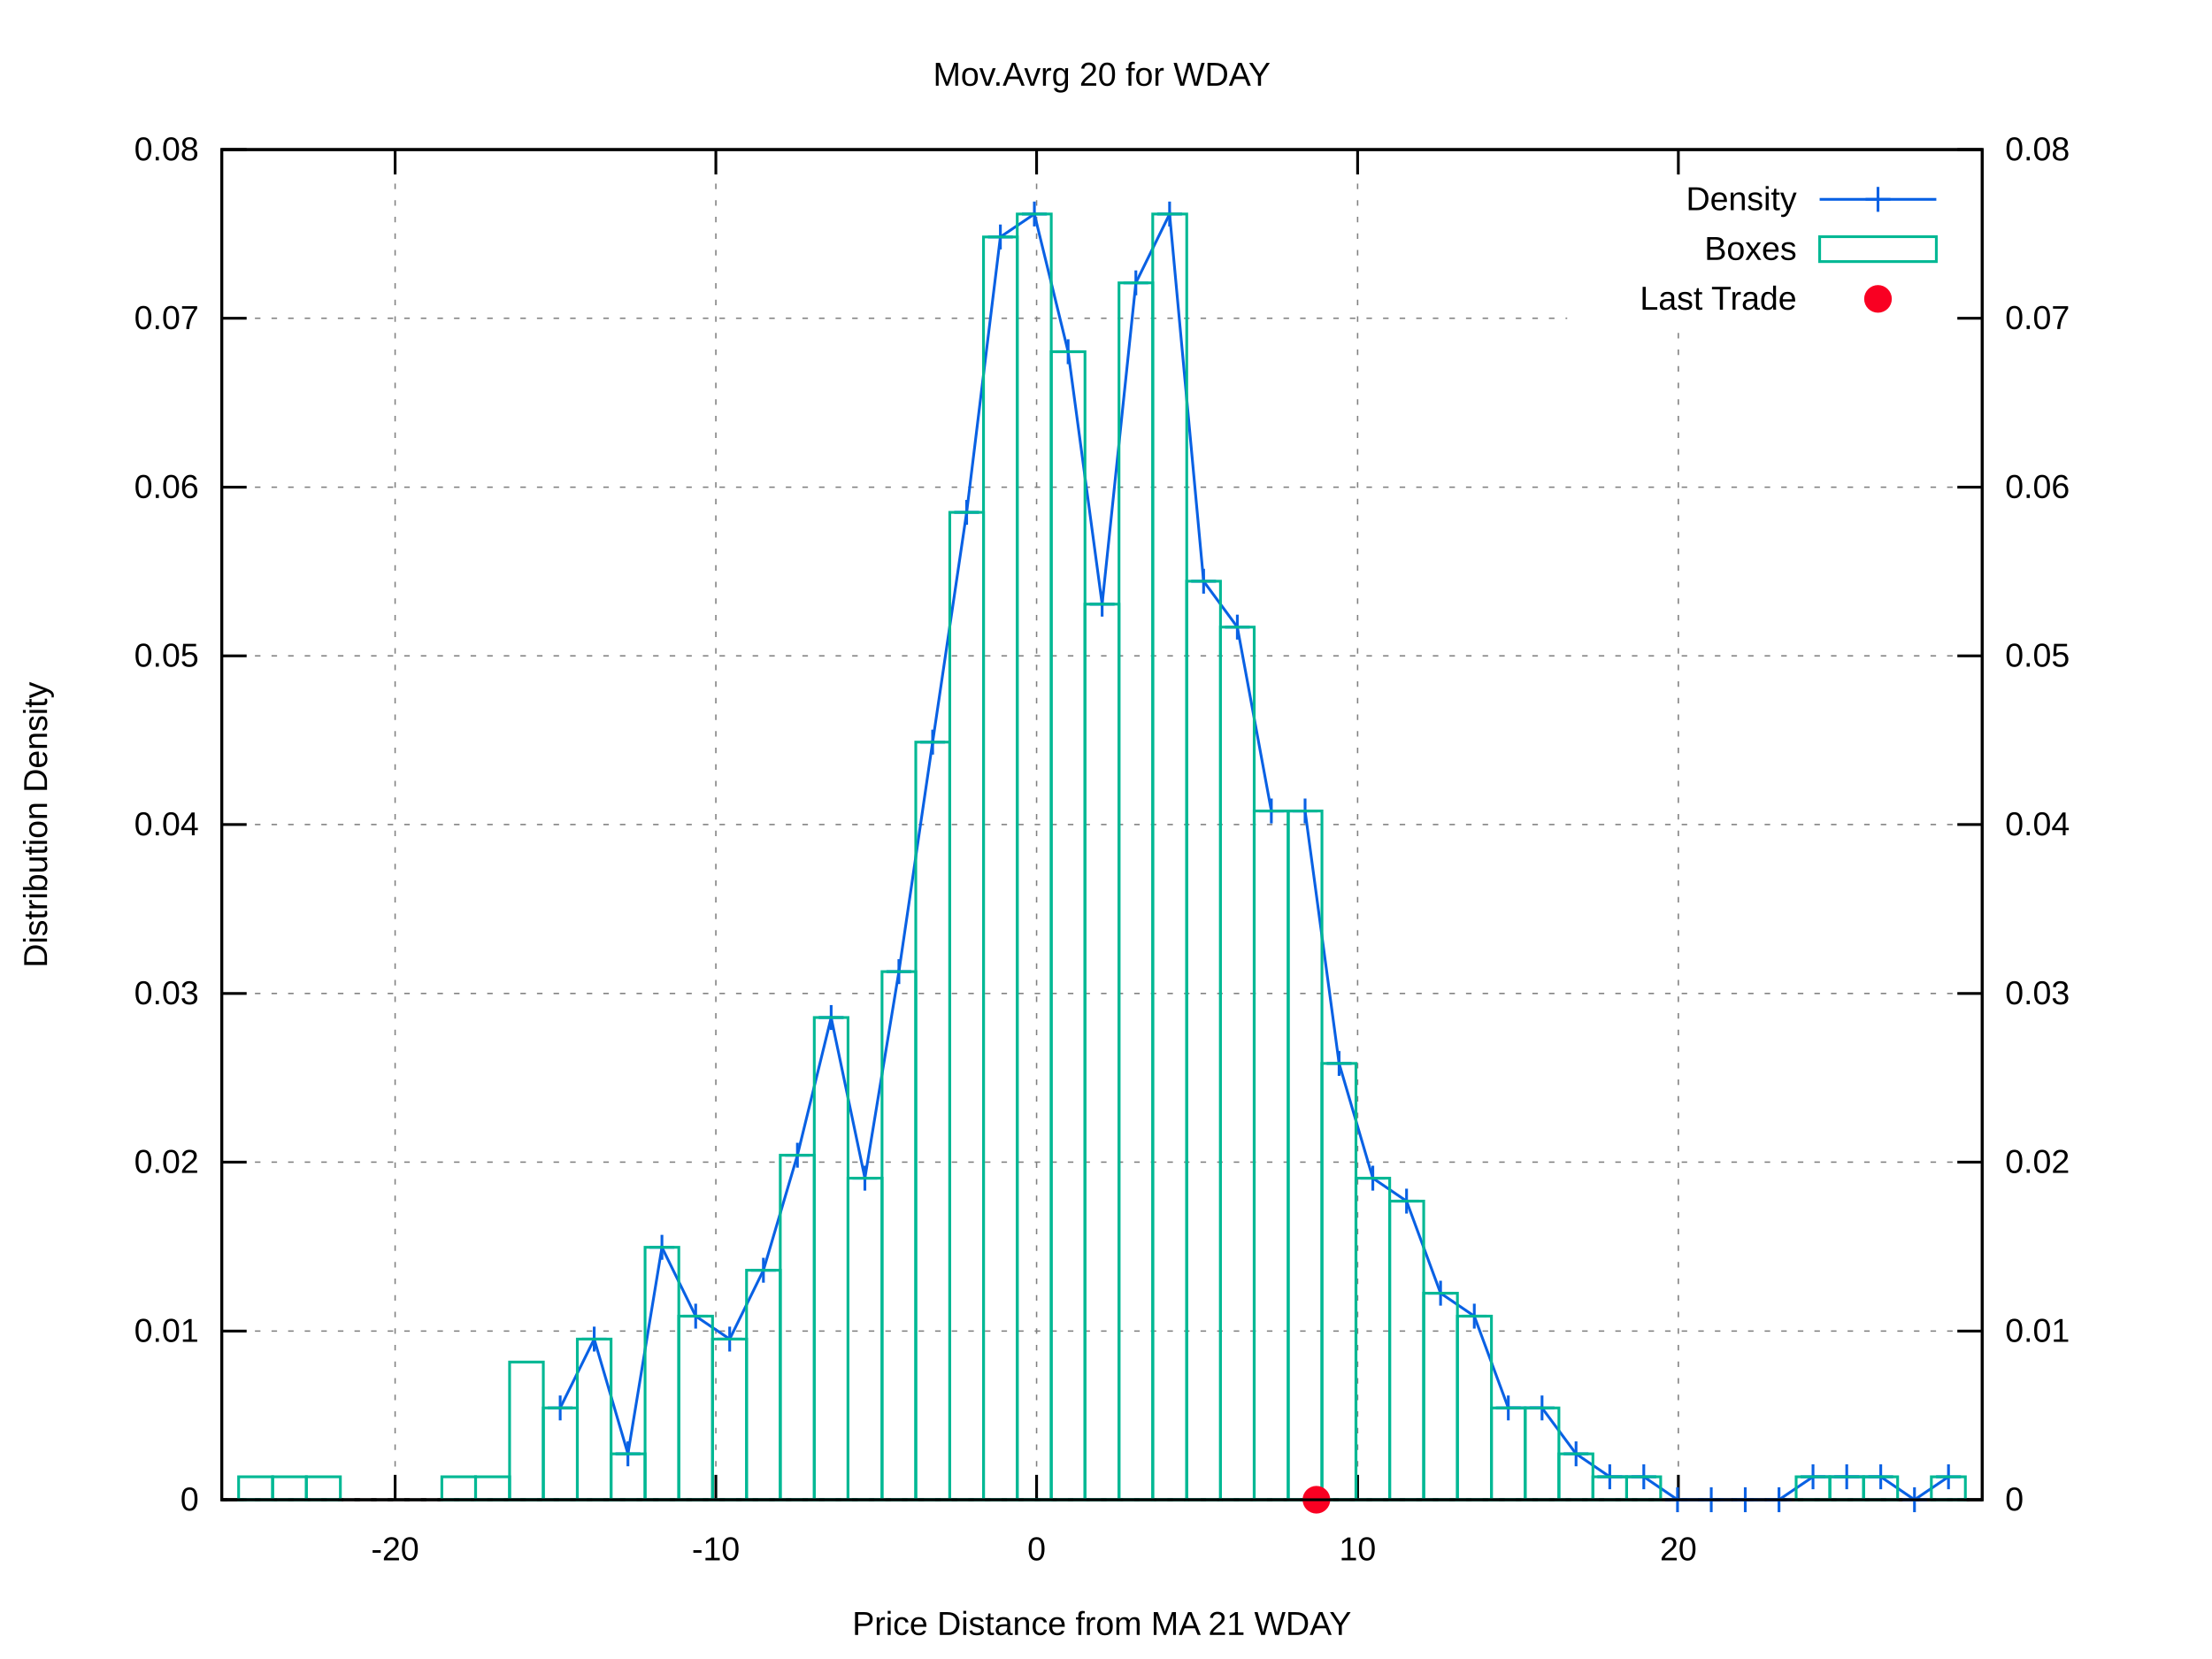
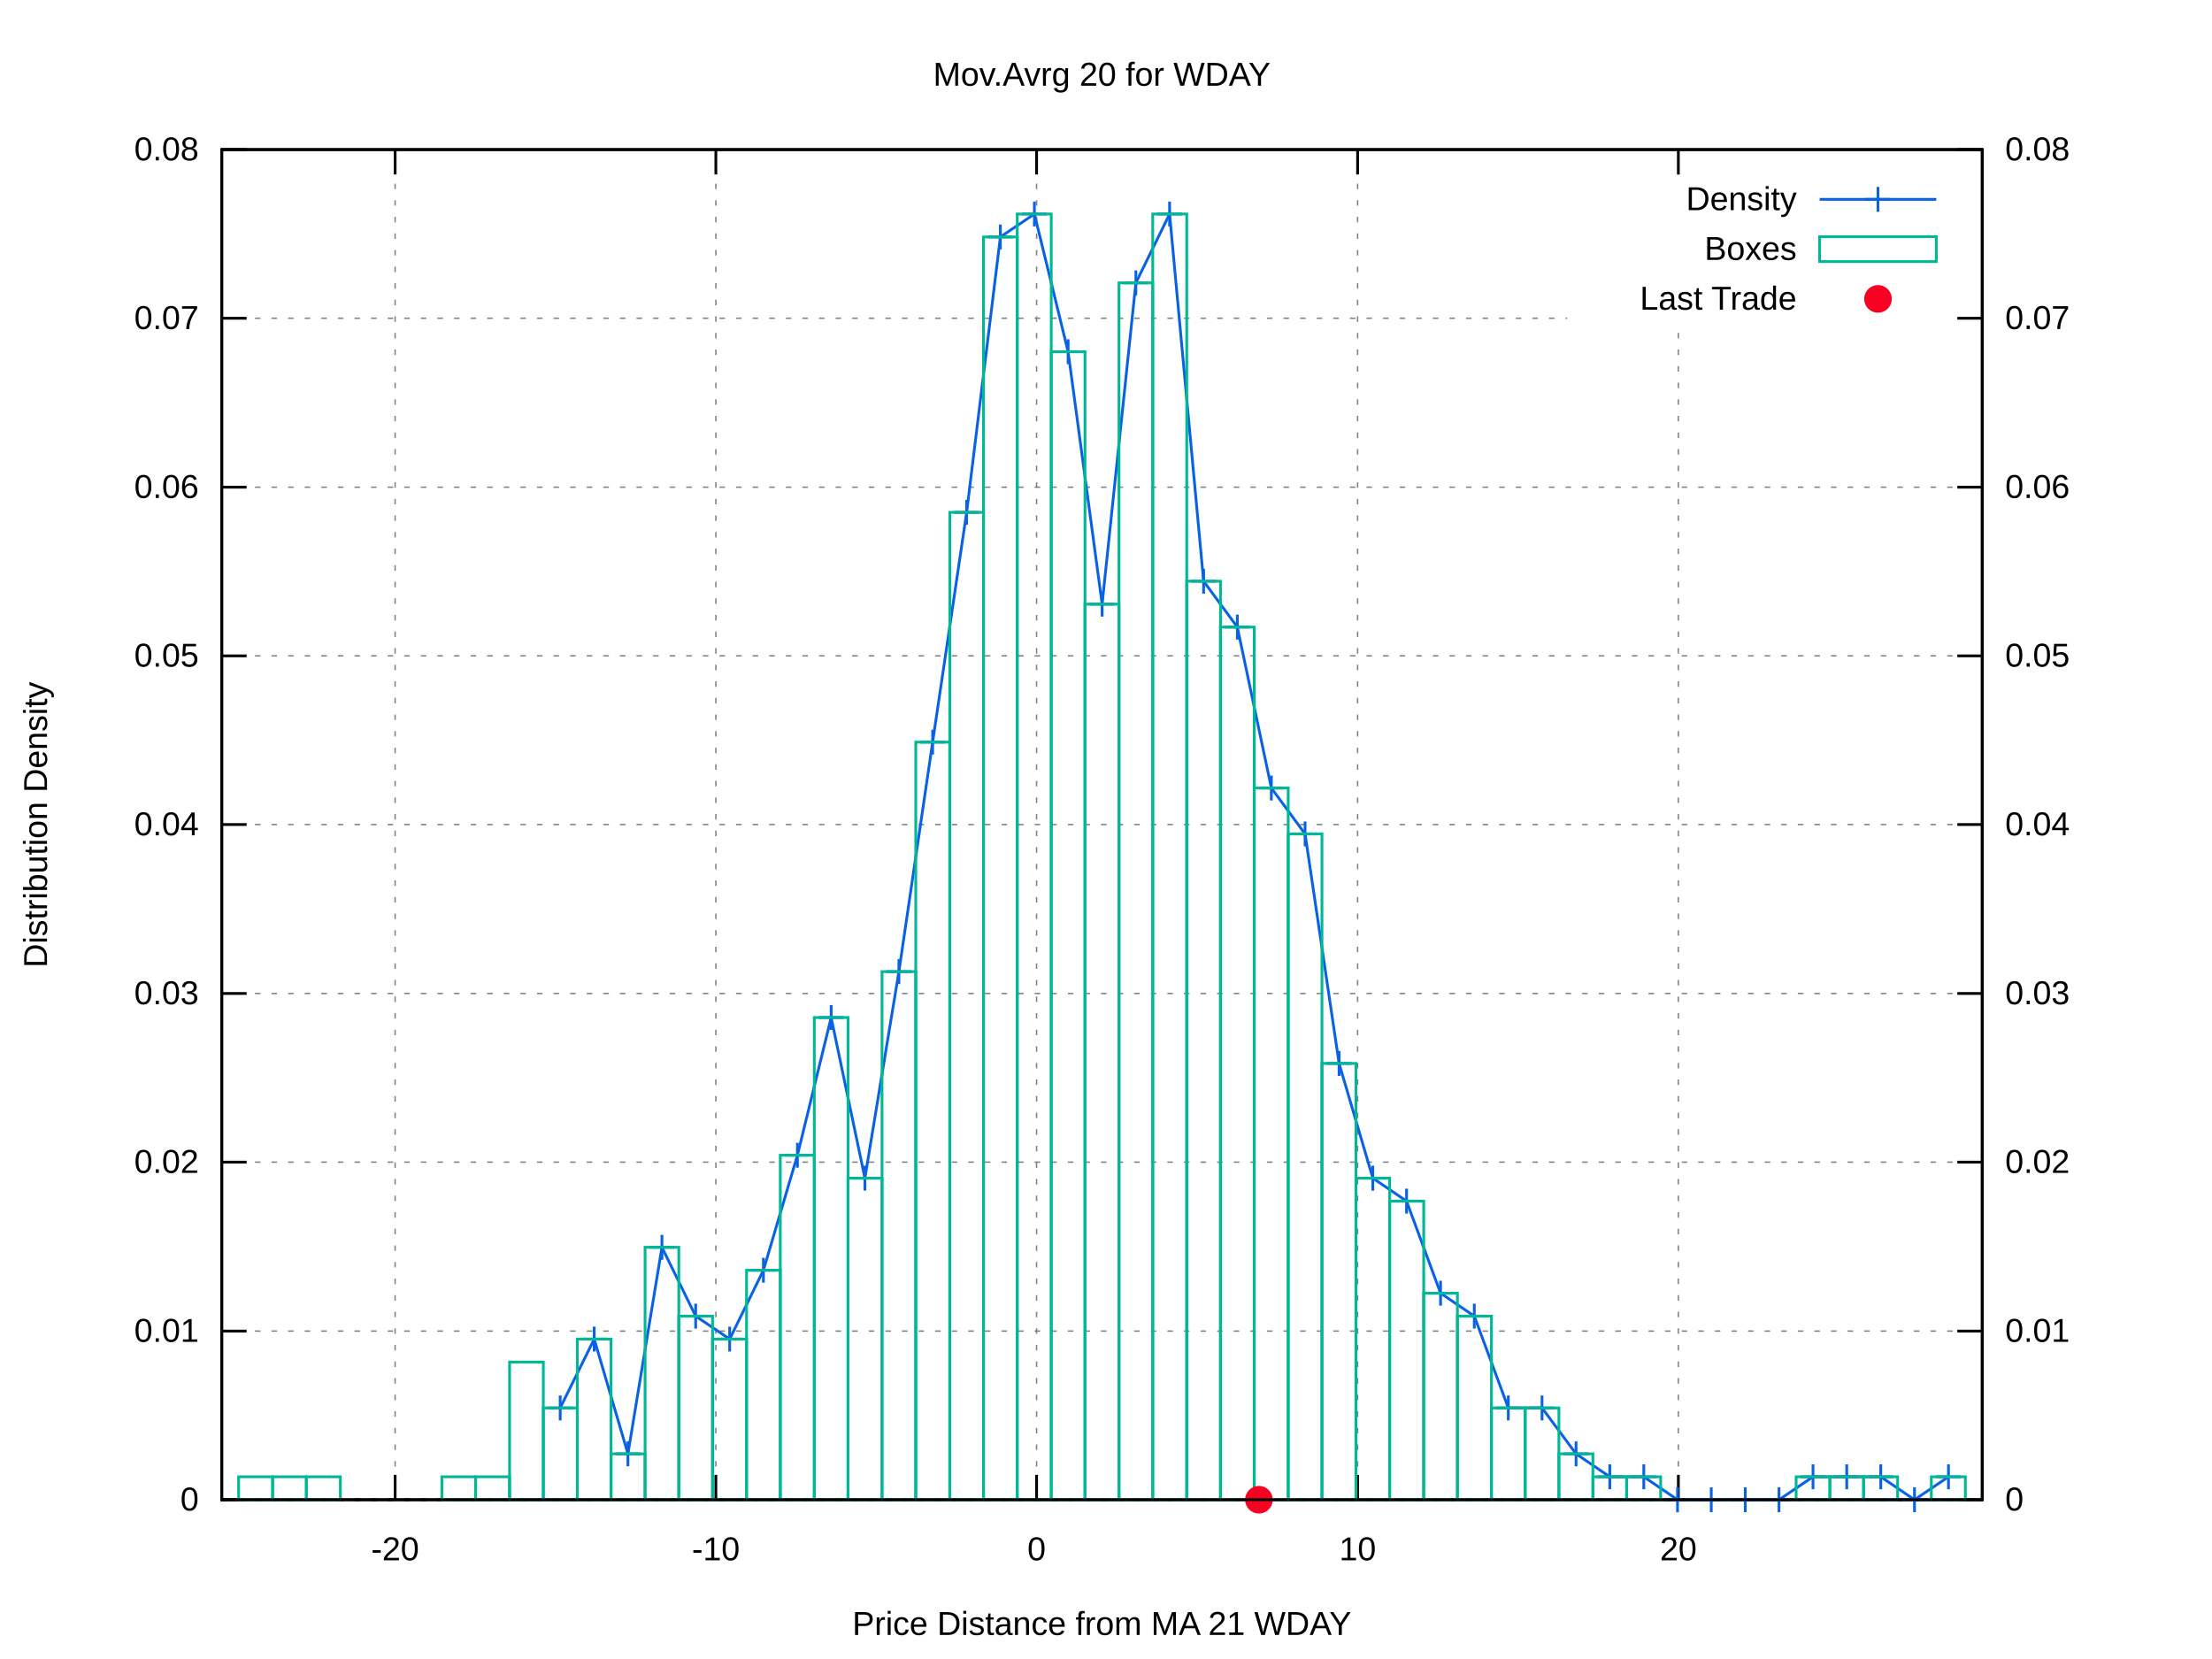
<svg xmlns="http://www.w3.org/2000/svg" xmlns:xlink="http://www.w3.org/1999/xlink" viewBox="0 0 800 600">
  <g id="gnuplot_canvas">
    <rect x="0" y="0" width="800" height="600" fill="#ffffff" />
    <defs>
      <circle id="gpDot" r="0.5" stroke-width="0.5" />
      <path id="gpPt0" stroke-width="0.222" stroke="currentColor" d="M-1,0 h2 M0,-1 v2" />
      <path id="gpPt1" stroke-width="0.222" stroke="currentColor" d="M-1,-1 L1,1 M1,-1 L-1,1" />
      <path id="gpPt2" stroke-width="0.222" stroke="currentColor" d="M-1,0 L1,0 M0,-1 L0,1 M-1,-1 L1,1 M-1,1 L1,-1" />
      <rect id="gpPt3" stroke-width="0.222" stroke="currentColor" x="-1" y="-1" width="2" height="2" />
      <rect id="gpPt4" stroke-width="0.222" stroke="currentColor" fill="currentColor" x="-1" y="-1" width="2" height="2" />
      <circle id="gpPt5" stroke-width="0.222" stroke="currentColor" cx="0" cy="0" r="1" />
      <use xlink:href="#gpPt5" id="gpPt6" fill="currentColor" stroke="none" />
      <path id="gpPt7" stroke-width="0.222" stroke="currentColor" d="M0,-1.33 L-1.33,0.67 L1.33,0.67 z" />
      <use xlink:href="#gpPt7" id="gpPt8" fill="currentColor" stroke="none" />
      <use xlink:href="#gpPt7" id="gpPt9" stroke="currentColor" transform="rotate(180)" />
      <use xlink:href="#gpPt9" id="gpPt10" fill="currentColor" stroke="none" />
      <use xlink:href="#gpPt3" id="gpPt11" stroke="currentColor" transform="rotate(45)" />
      <use xlink:href="#gpPt11" id="gpPt12" fill="currentColor" stroke="none" />
      <path id="gpPt13" stroke-width="0.222" stroke="currentColor" d="M0,1.330 L1.265,0.411 L0.782,-1.067 L-0.782,-1.076 L-1.265,0.411 z" />
      <use xlink:href="#gpPt13" id="gpPt14" fill="currentColor" stroke="none" />
      <filter id="textbox" filterUnits="objectBoundingBox" x="0" y="0" height="1" width="1">
        <feFlood flood-color="#FFFFFF" flood-opacity="1" result="bgnd" />
        <feComposite in="SourceGraphic" in2="bgnd" operator="atop" />
      </filter>
      <filter id="greybox" filterUnits="objectBoundingBox" x="0" y="0" height="1" width="1">
        <feFlood flood-color="lightgrey" flood-opacity="1" result="grey" />
        <feComposite in="SourceGraphic" in2="grey" operator="atop" />
      </filter>
    </defs>
    <g fill="none" color="#FFFFFF" stroke="black" stroke-width="1.00" stroke-linecap="butt" stroke-linejoin="miter">
</g>
    <g fill="none" color="black" stroke="currentColor" stroke-width="1.00" stroke-linecap="butt" stroke-linejoin="miter">
</g>
    <g fill="none" color="black" stroke="black" stroke-width="0.50" stroke-linecap="butt" stroke-linejoin="miter">
</g>
    <g fill="none" color="gray" stroke="currentColor" stroke-width="0.50" stroke-linecap="butt" stroke-linejoin="miter">
      <path stroke="gray" stroke-dasharray="2,4" class="gridline" d="M80.2,542.4 L716.9,542.4  " />
    </g>
    <g fill="none" color="gray" stroke="gray" stroke-width="1.00" stroke-linecap="butt" stroke-linejoin="miter">
</g>
    <g fill="none" color="black" stroke="currentColor" stroke-width="1.00" stroke-linecap="butt" stroke-linejoin="miter">
      <path stroke="black" d="M80.2,542.4 L89.2,542.4  " />
      <g transform="translate(71.9,546.3)" stroke="none" fill="black" font-family="arial" font-size="12.00" text-anchor="end">
        <text>
          <tspan font-family="arial"> 0</tspan>
        </text>
      </g>
    </g>
    <g fill="none" color="black" stroke="currentColor" stroke-width="1.00" stroke-linecap="butt" stroke-linejoin="miter">
</g>
    <g fill="none" color="black" stroke="black" stroke-width="0.50" stroke-linecap="butt" stroke-linejoin="miter">
</g>
    <g fill="none" color="gray" stroke="currentColor" stroke-width="0.50" stroke-linecap="butt" stroke-linejoin="miter">
      <path stroke="gray" stroke-dasharray="2,4" class="gridline" d="M80.2,481.4 L716.9,481.4  " />
    </g>
    <g fill="none" color="gray" stroke="gray" stroke-width="1.00" stroke-linecap="butt" stroke-linejoin="miter">
</g>
    <g fill="none" color="black" stroke="currentColor" stroke-width="1.00" stroke-linecap="butt" stroke-linejoin="miter">
      <path stroke="black" d="M80.2,481.4 L89.2,481.4  " />
      <g transform="translate(71.9,485.3)" stroke="none" fill="black" font-family="arial" font-size="12.00" text-anchor="end">
        <text>
          <tspan font-family="arial"> 0.01</tspan>
        </text>
      </g>
    </g>
    <g fill="none" color="black" stroke="currentColor" stroke-width="1.00" stroke-linecap="butt" stroke-linejoin="miter">
</g>
    <g fill="none" color="black" stroke="black" stroke-width="0.50" stroke-linecap="butt" stroke-linejoin="miter">
</g>
    <g fill="none" color="gray" stroke="currentColor" stroke-width="0.50" stroke-linecap="butt" stroke-linejoin="miter">
      <path stroke="gray" stroke-dasharray="2,4" class="gridline" d="M80.2,420.3 L716.9,420.3  " />
    </g>
    <g fill="none" color="gray" stroke="gray" stroke-width="1.00" stroke-linecap="butt" stroke-linejoin="miter">
</g>
    <g fill="none" color="black" stroke="currentColor" stroke-width="1.00" stroke-linecap="butt" stroke-linejoin="miter">
      <path stroke="black" d="M80.2,420.3 L89.2,420.3  " />
      <g transform="translate(71.9,424.2)" stroke="none" fill="black" font-family="arial" font-size="12.00" text-anchor="end">
        <text>
          <tspan font-family="arial"> 0.02</tspan>
        </text>
      </g>
    </g>
    <g fill="none" color="black" stroke="currentColor" stroke-width="1.00" stroke-linecap="butt" stroke-linejoin="miter">
</g>
    <g fill="none" color="black" stroke="black" stroke-width="0.50" stroke-linecap="butt" stroke-linejoin="miter">
</g>
    <g fill="none" color="gray" stroke="currentColor" stroke-width="0.50" stroke-linecap="butt" stroke-linejoin="miter">
      <path stroke="gray" stroke-dasharray="2,4" class="gridline" d="M80.2,359.3 L716.9,359.3  " />
    </g>
    <g fill="none" color="gray" stroke="gray" stroke-width="1.00" stroke-linecap="butt" stroke-linejoin="miter">
</g>
    <g fill="none" color="black" stroke="currentColor" stroke-width="1.00" stroke-linecap="butt" stroke-linejoin="miter">
      <path stroke="black" d="M80.2,359.3 L89.2,359.3  " />
      <g transform="translate(71.9,363.2)" stroke="none" fill="black" font-family="arial" font-size="12.00" text-anchor="end">
        <text>
          <tspan font-family="arial"> 0.03</tspan>
        </text>
      </g>
    </g>
    <g fill="none" color="black" stroke="currentColor" stroke-width="1.00" stroke-linecap="butt" stroke-linejoin="miter">
</g>
    <g fill="none" color="black" stroke="black" stroke-width="0.50" stroke-linecap="butt" stroke-linejoin="miter">
</g>
    <g fill="none" color="gray" stroke="currentColor" stroke-width="0.50" stroke-linecap="butt" stroke-linejoin="miter">
      <path stroke="gray" stroke-dasharray="2,4" class="gridline" d="M80.2,298.2 L716.9,298.2  " />
    </g>
    <g fill="none" color="gray" stroke="gray" stroke-width="1.00" stroke-linecap="butt" stroke-linejoin="miter">
</g>
    <g fill="none" color="black" stroke="currentColor" stroke-width="1.00" stroke-linecap="butt" stroke-linejoin="miter">
      <path stroke="black" d="M80.2,298.2 L89.2,298.2  " />
      <g transform="translate(71.9,302.1)" stroke="none" fill="black" font-family="arial" font-size="12.00" text-anchor="end">
        <text>
          <tspan font-family="arial"> 0.04</tspan>
        </text>
      </g>
    </g>
    <g fill="none" color="black" stroke="currentColor" stroke-width="1.00" stroke-linecap="butt" stroke-linejoin="miter">
</g>
    <g fill="none" color="black" stroke="black" stroke-width="0.50" stroke-linecap="butt" stroke-linejoin="miter">
</g>
    <g fill="none" color="gray" stroke="currentColor" stroke-width="0.50" stroke-linecap="butt" stroke-linejoin="miter">
      <path stroke="gray" stroke-dasharray="2,4" class="gridline" d="M80.2,237.2 L716.9,237.2  " />
    </g>
    <g fill="none" color="gray" stroke="gray" stroke-width="1.00" stroke-linecap="butt" stroke-linejoin="miter">
</g>
    <g fill="none" color="black" stroke="currentColor" stroke-width="1.00" stroke-linecap="butt" stroke-linejoin="miter">
      <path stroke="black" d="M80.2,237.2 L89.2,237.2  " />
      <g transform="translate(71.9,241.1)" stroke="none" fill="black" font-family="arial" font-size="12.00" text-anchor="end">
        <text>
          <tspan font-family="arial"> 0.05</tspan>
        </text>
      </g>
    </g>
    <g fill="none" color="black" stroke="currentColor" stroke-width="1.00" stroke-linecap="butt" stroke-linejoin="miter">
</g>
    <g fill="none" color="black" stroke="black" stroke-width="0.50" stroke-linecap="butt" stroke-linejoin="miter">
</g>
    <g fill="none" color="gray" stroke="currentColor" stroke-width="0.50" stroke-linecap="butt" stroke-linejoin="miter">
      <path stroke="gray" stroke-dasharray="2,4" class="gridline" d="M80.2,176.2 L716.9,176.2  " />
    </g>
    <g fill="none" color="gray" stroke="gray" stroke-width="1.00" stroke-linecap="butt" stroke-linejoin="miter">
</g>
    <g fill="none" color="black" stroke="currentColor" stroke-width="1.00" stroke-linecap="butt" stroke-linejoin="miter">
      <path stroke="black" d="M80.2,176.2 L89.2,176.2  " />
      <g transform="translate(71.9,180.1)" stroke="none" fill="black" font-family="arial" font-size="12.00" text-anchor="end">
        <text>
          <tspan font-family="arial"> 0.06</tspan>
        </text>
      </g>
    </g>
    <g fill="none" color="black" stroke="currentColor" stroke-width="1.00" stroke-linecap="butt" stroke-linejoin="miter">
</g>
    <g fill="none" color="black" stroke="black" stroke-width="0.50" stroke-linecap="butt" stroke-linejoin="miter">
</g>
    <g fill="none" color="gray" stroke="currentColor" stroke-width="0.50" stroke-linecap="butt" stroke-linejoin="miter">
      <path stroke="gray" stroke-dasharray="2,4" class="gridline" d="M80.2,115.1 L566.8,115.1 M708.6,115.1 L716.9,115.1  " />
    </g>
    <g fill="none" color="gray" stroke="gray" stroke-width="1.00" stroke-linecap="butt" stroke-linejoin="miter">
</g>
    <g fill="none" color="black" stroke="currentColor" stroke-width="1.00" stroke-linecap="butt" stroke-linejoin="miter">
      <path stroke="black" d="M80.2,115.1 L89.2,115.1  " />
      <g transform="translate(71.9,119.0)" stroke="none" fill="black" font-family="arial" font-size="12.00" text-anchor="end">
        <text>
          <tspan font-family="arial"> 0.07</tspan>
        </text>
      </g>
    </g>
    <g fill="none" color="black" stroke="currentColor" stroke-width="1.00" stroke-linecap="butt" stroke-linejoin="miter">
</g>
    <g fill="none" color="black" stroke="black" stroke-width="0.50" stroke-linecap="butt" stroke-linejoin="miter">
</g>
    <g fill="none" color="gray" stroke="currentColor" stroke-width="0.50" stroke-linecap="butt" stroke-linejoin="miter">
      <path stroke="gray" stroke-dasharray="2,4" class="gridline" d="M80.2,54.1 L716.9,54.1  " />
    </g>
    <g fill="none" color="gray" stroke="gray" stroke-width="1.00" stroke-linecap="butt" stroke-linejoin="miter">
</g>
    <g fill="none" color="black" stroke="currentColor" stroke-width="1.00" stroke-linecap="butt" stroke-linejoin="miter">
      <path stroke="black" d="M80.2,54.1 L89.2,54.1  " />
      <g transform="translate(71.9,58.0)" stroke="none" fill="black" font-family="arial" font-size="12.00" text-anchor="end">
        <text>
          <tspan font-family="arial"> 0.08</tspan>
        </text>
      </g>
    </g>
    <g fill="none" color="black" stroke="currentColor" stroke-width="1.00" stroke-linecap="butt" stroke-linejoin="miter">
</g>
    <g fill="none" color="black" stroke="black" stroke-width="0.50" stroke-linecap="butt" stroke-linejoin="miter">
</g>
    <g fill="none" color="gray" stroke="currentColor" stroke-width="0.50" stroke-linecap="butt" stroke-linejoin="miter">
      <path stroke="gray" stroke-dasharray="2,4" class="gridline" d="M142.9,542.4 L142.9,54.1  " />
    </g>
    <g fill="none" color="gray" stroke="gray" stroke-width="1.00" stroke-linecap="butt" stroke-linejoin="miter">
</g>
    <g fill="none" color="black" stroke="currentColor" stroke-width="1.00" stroke-linecap="butt" stroke-linejoin="miter">
      <path stroke="black" d="M142.9,542.4 L142.9,533.4 M142.9,54.1 L142.9,63.1  " />
      <g transform="translate(142.9,564.3)" stroke="none" fill="black" font-family="arial" font-size="12.00" text-anchor="middle">
        <text>
          <tspan font-family="arial">-20</tspan>
        </text>
      </g>
    </g>
    <g fill="none" color="black" stroke="currentColor" stroke-width="1.00" stroke-linecap="butt" stroke-linejoin="miter">
</g>
    <g fill="none" color="black" stroke="black" stroke-width="0.50" stroke-linecap="butt" stroke-linejoin="miter">
</g>
    <g fill="none" color="gray" stroke="currentColor" stroke-width="0.50" stroke-linecap="butt" stroke-linejoin="miter">
      <path stroke="gray" stroke-dasharray="2,4" class="gridline" d="M258.9,542.4 L258.9,54.1  " />
    </g>
    <g fill="none" color="gray" stroke="gray" stroke-width="1.00" stroke-linecap="butt" stroke-linejoin="miter">
</g>
    <g fill="none" color="black" stroke="currentColor" stroke-width="1.00" stroke-linecap="butt" stroke-linejoin="miter">
      <path stroke="black" d="M258.9,542.4 L258.9,533.4 M258.9,54.1 L258.9,63.1  " />
      <g transform="translate(258.9,564.3)" stroke="none" fill="black" font-family="arial" font-size="12.00" text-anchor="middle">
        <text>
          <tspan font-family="arial">-10</tspan>
        </text>
      </g>
    </g>
    <g fill="none" color="black" stroke="currentColor" stroke-width="1.00" stroke-linecap="butt" stroke-linejoin="miter">
</g>
    <g fill="none" color="black" stroke="black" stroke-width="0.50" stroke-linecap="butt" stroke-linejoin="miter">
</g>
    <g fill="none" color="gray" stroke="currentColor" stroke-width="0.50" stroke-linecap="butt" stroke-linejoin="miter">
      <path stroke="gray" stroke-dasharray="2,4" class="gridline" d="M374.9,542.4 L374.9,54.1  " />
    </g>
    <g fill="none" color="gray" stroke="gray" stroke-width="1.00" stroke-linecap="butt" stroke-linejoin="miter">
</g>
    <g fill="none" color="black" stroke="currentColor" stroke-width="1.00" stroke-linecap="butt" stroke-linejoin="miter">
      <path stroke="black" d="M374.9,542.4 L374.9,533.4 M374.9,54.1 L374.9,63.1  " />
      <g transform="translate(374.9,564.3)" stroke="none" fill="black" font-family="arial" font-size="12.00" text-anchor="middle">
        <text>
          <tspan font-family="arial"> 0</tspan>
        </text>
      </g>
    </g>
    <g fill="none" color="black" stroke="currentColor" stroke-width="1.00" stroke-linecap="butt" stroke-linejoin="miter">
</g>
    <g fill="none" color="black" stroke="black" stroke-width="0.50" stroke-linecap="butt" stroke-linejoin="miter">
</g>
    <g fill="none" color="gray" stroke="currentColor" stroke-width="0.50" stroke-linecap="butt" stroke-linejoin="miter">
      <path stroke="gray" stroke-dasharray="2,4" class="gridline" d="M491.0,542.4 L491.0,54.1  " />
    </g>
    <g fill="none" color="gray" stroke="gray" stroke-width="1.00" stroke-linecap="butt" stroke-linejoin="miter">
</g>
    <g fill="none" color="black" stroke="currentColor" stroke-width="1.00" stroke-linecap="butt" stroke-linejoin="miter">
      <path stroke="black" d="M491.0,542.4 L491.0,533.4 M491.0,54.1 L491.0,63.1  " />
      <g transform="translate(491.0,564.3)" stroke="none" fill="black" font-family="arial" font-size="12.00" text-anchor="middle">
        <text>
          <tspan font-family="arial"> 10</tspan>
        </text>
      </g>
    </g>
    <g fill="none" color="black" stroke="currentColor" stroke-width="1.00" stroke-linecap="butt" stroke-linejoin="miter">
</g>
    <g fill="none" color="black" stroke="black" stroke-width="0.50" stroke-linecap="butt" stroke-linejoin="miter">
</g>
    <g fill="none" color="gray" stroke="currentColor" stroke-width="0.50" stroke-linecap="butt" stroke-linejoin="miter">
      <path stroke="gray" stroke-dasharray="2,4" class="gridline" d="M607.0,542.4 L607.0,117.1 M607.0,63.1 L607.0,54.1  " />
    </g>
    <g fill="none" color="gray" stroke="gray" stroke-width="1.00" stroke-linecap="butt" stroke-linejoin="miter">
</g>
    <g fill="none" color="black" stroke="currentColor" stroke-width="1.00" stroke-linecap="butt" stroke-linejoin="miter">
      <path stroke="black" d="M607.0,542.4 L607.0,533.4 M607.0,54.1 L607.0,63.1  " />
      <g transform="translate(607.0,564.3)" stroke="none" fill="black" font-family="arial" font-size="12.00" text-anchor="middle">
        <text>
          <tspan font-family="arial"> 20</tspan>
        </text>
      </g>
    </g>
    <g fill="none" color="black" stroke="currentColor" stroke-width="1.00" stroke-linecap="butt" stroke-linejoin="miter">
      <path stroke="black" d="M716.9,542.4 L707.9,542.4  " />
      <g transform="translate(725.2,546.3)" stroke="none" fill="black" font-family="arial" font-size="12.00" text-anchor="start">
        <text>
          <tspan font-family="arial"> 0</tspan>
        </text>
      </g>
    </g>
    <g fill="none" color="black" stroke="currentColor" stroke-width="1.00" stroke-linecap="butt" stroke-linejoin="miter">
      <path stroke="black" d="M716.9,481.4 L707.9,481.4  " />
      <g transform="translate(725.2,485.3)" stroke="none" fill="black" font-family="arial" font-size="12.00" text-anchor="start">
        <text>
          <tspan font-family="arial"> 0.01</tspan>
        </text>
      </g>
    </g>
    <g fill="none" color="black" stroke="currentColor" stroke-width="1.00" stroke-linecap="butt" stroke-linejoin="miter">
      <path stroke="black" d="M716.9,420.3 L707.9,420.3  " />
      <g transform="translate(725.2,424.2)" stroke="none" fill="black" font-family="arial" font-size="12.00" text-anchor="start">
        <text>
          <tspan font-family="arial"> 0.02</tspan>
        </text>
      </g>
    </g>
    <g fill="none" color="black" stroke="currentColor" stroke-width="1.00" stroke-linecap="butt" stroke-linejoin="miter">
      <path stroke="black" d="M716.9,359.3 L707.9,359.3  " />
      <g transform="translate(725.2,363.2)" stroke="none" fill="black" font-family="arial" font-size="12.00" text-anchor="start">
        <text>
          <tspan font-family="arial"> 0.03</tspan>
        </text>
      </g>
    </g>
    <g fill="none" color="black" stroke="currentColor" stroke-width="1.00" stroke-linecap="butt" stroke-linejoin="miter">
      <path stroke="black" d="M716.9,298.2 L707.9,298.2  " />
      <g transform="translate(725.2,302.1)" stroke="none" fill="black" font-family="arial" font-size="12.00" text-anchor="start">
        <text>
          <tspan font-family="arial"> 0.04</tspan>
        </text>
      </g>
    </g>
    <g fill="none" color="black" stroke="currentColor" stroke-width="1.00" stroke-linecap="butt" stroke-linejoin="miter">
      <path stroke="black" d="M716.9,237.2 L707.9,237.2  " />
      <g transform="translate(725.2,241.1)" stroke="none" fill="black" font-family="arial" font-size="12.00" text-anchor="start">
        <text>
          <tspan font-family="arial"> 0.05</tspan>
        </text>
      </g>
    </g>
    <g fill="none" color="black" stroke="currentColor" stroke-width="1.00" stroke-linecap="butt" stroke-linejoin="miter">
      <path stroke="black" d="M716.9,176.2 L707.9,176.2  " />
      <g transform="translate(725.2,180.1)" stroke="none" fill="black" font-family="arial" font-size="12.00" text-anchor="start">
        <text>
          <tspan font-family="arial"> 0.06</tspan>
        </text>
      </g>
    </g>
    <g fill="none" color="black" stroke="currentColor" stroke-width="1.00" stroke-linecap="butt" stroke-linejoin="miter">
      <path stroke="black" d="M716.9,115.1 L707.9,115.1  " />
      <g transform="translate(725.2,119.0)" stroke="none" fill="black" font-family="arial" font-size="12.00" text-anchor="start">
        <text>
          <tspan font-family="arial"> 0.07</tspan>
        </text>
      </g>
    </g>
    <g fill="none" color="black" stroke="currentColor" stroke-width="1.00" stroke-linecap="butt" stroke-linejoin="miter">
      <path stroke="black" d="M716.9,54.1 L707.9,54.1  " />
      <g transform="translate(725.2,58.0)" stroke="none" fill="black" font-family="arial" font-size="12.00" text-anchor="start">
        <text>
          <tspan font-family="arial"> 0.08</tspan>
        </text>
      </g>
    </g>
    <g fill="none" color="black" stroke="currentColor" stroke-width="1.00" stroke-linecap="butt" stroke-linejoin="miter">
</g>
    <g fill="none" color="gray" stroke="currentColor" stroke-width="1.00" stroke-linecap="butt" stroke-linejoin="miter">
      <path stroke="black" stroke-dasharray="2,4" d="M80.2,542.4 L716.9,542.4  " />
    </g>
    <g fill="none" color="black" stroke="currentColor" stroke-width="1.00" stroke-linecap="butt" stroke-linejoin="miter">
      <path stroke="black" d="M80.2,54.1 L80.2,542.4 L716.9,542.4 L716.9,54.1 L80.2,54.1 Z  " />
    </g>
    <g fill="none" color="black" stroke="currentColor" stroke-width="1.00" stroke-linecap="butt" stroke-linejoin="miter">
      <g transform="translate(17.0,298.3) rotate(270)" stroke="none" fill="black" font-family="arial" font-size="12.00" text-anchor="middle">
        <text>
          <tspan font-family="arial">Distribution Density</tspan>
        </text>
      </g>
    </g>
    <g fill="none" color="black" stroke="currentColor" stroke-width="1.00" stroke-linecap="butt" stroke-linejoin="miter">
      <g transform="translate(398.5,591.3)" stroke="none" fill="black" font-family="arial" font-size="12.00" text-anchor="middle">
        <text>
          <tspan font-family="arial">Price Distance from MA 21 WDAY</tspan>
        </text>
      </g>
    </g>
    <g fill="none" color="black" stroke="currentColor" stroke-width="1.00" stroke-linecap="butt" stroke-linejoin="miter">
      <g transform="translate(398.5,31.0)" stroke="none" fill="black" font-family="arial" font-size="12.00" text-anchor="middle">
        <text>
          <tspan font-family="arial">Mov.Avrg 20 for WDAY </tspan>
        </text>
      </g>
    </g>
    <g id="gnuplot_plot_1">
      <g fill="none" color="black" stroke="currentColor" stroke-width="1.00" stroke-linecap="butt" stroke-linejoin="miter">
        <g transform="translate(649.8,76.0)" stroke="none" fill="black" font-family="arial" font-size="12.00" text-anchor="end">
          <text>
            <tspan font-family="arial">Density</tspan>
          </text>
        </g>
      </g>
      <g fill="none" color="black" stroke="currentColor" stroke-width="1.00" stroke-linecap="butt" stroke-linejoin="miter">
-         <path stroke="rgb(  9,  97, 228)" d="M658.1,72.1 L700.3,72.1 M202.6,509.2 L214.9,484.3 L227.1,525.8 L239.4,451.1 L251.6,476.0 L263.9,484.3   L276.1,459.4 L288.4,417.8 L300.6,368.0 L312.8,426.1 L325.1,351.4 L337.3,268.4 L349.6,185.3 L361.8,85.7   L374.1,77.4 L386.3,127.2 L398.6,218.5 L410.8,102.3 L423.0,77.4 L435.3,210.2 L447.5,226.8 L459.8,293.3   L472.0,293.3 L484.3,384.6 L496.5,426.1 L508.7,434.4 L521.0,467.7 L533.2,476.0 L545.5,509.2 L557.7,509.2   L570.0,525.8 L582.2,534.1 L594.5,534.1 L606.7,542.4 L618.9,542.4 L631.2,542.4 L643.4,542.4 L655.7,534.1   L667.9,534.1 L680.2,534.1 L692.4,542.4 L704.7,534.1  " />
+         <path stroke="rgb(  9,  97, 228)" d="M658.1,72.1 L700.3,72.1 M202.6,509.2 L214.9,484.3 L227.1,525.8 L239.4,451.1 L251.6,476.0 L263.9,484.3   L276.1,459.4 L288.4,417.8 L300.6,368.0 L312.8,426.1 L325.1,351.4 L337.3,268.4 L349.6,185.3 L361.8,85.7   L374.1,77.4 L386.3,127.2 L398.6,218.5 L410.8,102.3 L423.0,77.4 L435.3,210.2 L447.5,226.8 L459.8,285.0   L472.0,301.6 L484.3,384.6 L496.5,426.1 L508.7,434.4 L521.0,467.7 L533.2,476.0 L545.5,509.2 L557.7,509.2   L570.0,525.8 L582.2,534.1 L594.5,534.1 L606.7,542.4 L618.9,542.4 L631.2,542.4 L643.4,542.4 L655.7,534.1   L667.9,534.1 L680.2,534.1 L692.4,542.4 L704.7,534.1  " />
        <use xlink:href="#gpPt0" transform="translate(202.6,509.2) scale(4.50)" color="rgb(  9,  97, 228)" />
        <use xlink:href="#gpPt0" transform="translate(214.9,484.3) scale(4.50)" color="rgb(  9,  97, 228)" />
        <use xlink:href="#gpPt0" transform="translate(227.1,525.8) scale(4.50)" color="rgb(  9,  97, 228)" />
        <use xlink:href="#gpPt0" transform="translate(239.4,451.1) scale(4.50)" color="rgb(  9,  97, 228)" />
        <use xlink:href="#gpPt0" transform="translate(251.6,476.0) scale(4.50)" color="rgb(  9,  97, 228)" />
        <use xlink:href="#gpPt0" transform="translate(263.9,484.3) scale(4.50)" color="rgb(  9,  97, 228)" />
        <use xlink:href="#gpPt0" transform="translate(276.1,459.4) scale(4.50)" color="rgb(  9,  97, 228)" />
        <use xlink:href="#gpPt0" transform="translate(288.4,417.8) scale(4.50)" color="rgb(  9,  97, 228)" />
        <use xlink:href="#gpPt0" transform="translate(300.6,368.0) scale(4.50)" color="rgb(  9,  97, 228)" />
        <use xlink:href="#gpPt0" transform="translate(312.8,426.1) scale(4.50)" color="rgb(  9,  97, 228)" />
        <use xlink:href="#gpPt0" transform="translate(325.1,351.4) scale(4.50)" color="rgb(  9,  97, 228)" />
        <use xlink:href="#gpPt0" transform="translate(337.3,268.4) scale(4.50)" color="rgb(  9,  97, 228)" />
        <use xlink:href="#gpPt0" transform="translate(349.6,185.3) scale(4.50)" color="rgb(  9,  97, 228)" />
        <use xlink:href="#gpPt0" transform="translate(361.8,85.7) scale(4.50)" color="rgb(  9,  97, 228)" />
        <use xlink:href="#gpPt0" transform="translate(374.1,77.4) scale(4.50)" color="rgb(  9,  97, 228)" />
        <use xlink:href="#gpPt0" transform="translate(386.3,127.2) scale(4.50)" color="rgb(  9,  97, 228)" />
        <use xlink:href="#gpPt0" transform="translate(398.6,218.5) scale(4.50)" color="rgb(  9,  97, 228)" />
        <use xlink:href="#gpPt0" transform="translate(410.8,102.3) scale(4.50)" color="rgb(  9,  97, 228)" />
        <use xlink:href="#gpPt0" transform="translate(423.0,77.4) scale(4.50)" color="rgb(  9,  97, 228)" />
        <use xlink:href="#gpPt0" transform="translate(435.3,210.2) scale(4.50)" color="rgb(  9,  97, 228)" />
        <use xlink:href="#gpPt0" transform="translate(447.5,226.8) scale(4.50)" color="rgb(  9,  97, 228)" />
-         <use xlink:href="#gpPt0" transform="translate(459.8,293.3) scale(4.50)" color="rgb(  9,  97, 228)" />
-         <use xlink:href="#gpPt0" transform="translate(472.0,293.3) scale(4.50)" color="rgb(  9,  97, 228)" />
+         <use xlink:href="#gpPt0" transform="translate(459.8,285.0) scale(4.50)" color="rgb(  9,  97, 228)" />
+         <use xlink:href="#gpPt0" transform="translate(472.0,301.6) scale(4.50)" color="rgb(  9,  97, 228)" />
        <use xlink:href="#gpPt0" transform="translate(484.3,384.6) scale(4.50)" color="rgb(  9,  97, 228)" />
        <use xlink:href="#gpPt0" transform="translate(496.5,426.1) scale(4.50)" color="rgb(  9,  97, 228)" />
        <use xlink:href="#gpPt0" transform="translate(508.7,434.4) scale(4.50)" color="rgb(  9,  97, 228)" />
        <use xlink:href="#gpPt0" transform="translate(521.0,467.7) scale(4.50)" color="rgb(  9,  97, 228)" />
        <use xlink:href="#gpPt0" transform="translate(533.2,476.0) scale(4.50)" color="rgb(  9,  97, 228)" />
        <use xlink:href="#gpPt0" transform="translate(545.5,509.2) scale(4.50)" color="rgb(  9,  97, 228)" />
        <use xlink:href="#gpPt0" transform="translate(557.7,509.2) scale(4.50)" color="rgb(  9,  97, 228)" />
        <use xlink:href="#gpPt0" transform="translate(570.0,525.8) scale(4.50)" color="rgb(  9,  97, 228)" />
        <use xlink:href="#gpPt0" transform="translate(582.2,534.1) scale(4.50)" color="rgb(  9,  97, 228)" />
        <use xlink:href="#gpPt0" transform="translate(594.5,534.1) scale(4.50)" color="rgb(  9,  97, 228)" />
        <use xlink:href="#gpPt0" transform="translate(606.7,542.4) scale(4.50)" color="rgb(  9,  97, 228)" />
        <use xlink:href="#gpPt0" transform="translate(618.9,542.4) scale(4.50)" color="rgb(  9,  97, 228)" />
        <use xlink:href="#gpPt0" transform="translate(631.2,542.4) scale(4.50)" color="rgb(  9,  97, 228)" />
        <use xlink:href="#gpPt0" transform="translate(643.4,542.4) scale(4.50)" color="rgb(  9,  97, 228)" />
        <use xlink:href="#gpPt0" transform="translate(655.7,534.1) scale(4.50)" color="rgb(  9,  97, 228)" />
        <use xlink:href="#gpPt0" transform="translate(667.9,534.1) scale(4.50)" color="rgb(  9,  97, 228)" />
        <use xlink:href="#gpPt0" transform="translate(680.2,534.1) scale(4.50)" color="rgb(  9,  97, 228)" />
        <use xlink:href="#gpPt0" transform="translate(692.4,542.4) scale(4.50)" color="rgb(  9,  97, 228)" />
        <use xlink:href="#gpPt0" transform="translate(704.7,534.1) scale(4.50)" color="rgb(  9,  97, 228)" />
        <use xlink:href="#gpPt0" transform="translate(679.2,72.1) scale(4.50)" color="rgb(  9,  97, 228)" />
      </g>
    </g>
    <g id="gnuplot_plot_2">
      <g fill="none" color="black" stroke="currentColor" stroke-width="1.00" stroke-linecap="butt" stroke-linejoin="miter">
        <g transform="translate(649.8,94.0)" stroke="none" fill="black" font-family="arial" font-size="12.00" text-anchor="end">
          <text>
            <tspan font-family="arial">Boxes</tspan>
          </text>
        </g>
      </g>
      <g fill="none" color="black" stroke="currentColor" stroke-width="1.00" stroke-linecap="butt" stroke-linejoin="miter">
        <path stroke="rgb(  0, 184, 148)" d="M658.1,94.6 L700.3,94.6 L700.3,85.6 L658.1,85.6 L658.1,94.6 Z  " />
        <path stroke="rgb(  0, 184, 148)" d="M86.3,542.4 L86.3,534.1 L98.6,534.1 L98.6,542.4 L86.3,542.4 Z  " />
        <path stroke="rgb(  0, 184, 148)" d="M98.6,542.4 L98.6,534.1 L110.8,534.1 L110.8,542.4 L98.6,542.4 Z  " />
        <path stroke="rgb(  0, 184, 148)" d="M110.8,542.4 L110.8,534.1 L123.1,534.1 L123.1,542.4 L110.8,542.4 Z  " />
        <path stroke="rgb(  0, 184, 148)" d="M159.8,542.4 L159.8,534.1 L172.0,534.1 L172.0,542.4 L159.8,542.4 Z  " />
        <path stroke="rgb(  0, 184, 148)" d="M172.0,542.4 L172.0,534.1 L184.3,534.1 L184.3,542.4 L172.0,542.4 Z  " />
        <path stroke="rgb(  0, 184, 148)" d="M184.3,542.4 L184.3,492.6 L196.5,492.6 L196.5,542.4 L184.3,542.4 Z  " />
        <path stroke="rgb(  0, 184, 148)" d="M196.5,542.4 L196.5,509.2 L208.8,509.2 L208.8,542.4 L196.5,542.4 Z  " />
        <path stroke="rgb(  0, 184, 148)" d="M208.8,542.4 L208.8,484.3 L221.0,484.3 L221.0,542.4 L208.8,542.4 Z  " />
        <path stroke="rgb(  0, 184, 148)" d="M221.0,542.4 L221.0,525.8 L233.3,525.8 L233.3,542.4 L221.0,542.4 Z  " />
        <path stroke="rgb(  0, 184, 148)" d="M233.3,542.4 L233.3,451.1 L245.5,451.1 L245.5,542.4 L233.3,542.4 Z  " />
        <path stroke="rgb(  0, 184, 148)" d="M245.5,542.4 L245.5,476.0 L257.7,476.0 L257.7,542.4 L245.5,542.4 Z  " />
        <path stroke="rgb(  0, 184, 148)" d="M257.7,542.4 L257.7,484.3 L270.0,484.3 L270.0,542.4 L257.7,542.4 Z  " />
        <path stroke="rgb(  0, 184, 148)" d="M270.0,542.4 L270.0,459.4 L282.2,459.4 L282.2,542.4 L270.0,542.4 Z  " />
        <path stroke="rgb(  0, 184, 148)" d="M282.2,542.4 L282.2,417.8 L294.5,417.8 L294.5,542.4 L282.2,542.4 Z  " />
        <path stroke="rgb(  0, 184, 148)" d="M294.5,542.4 L294.5,368.0 L306.7,368.0 L306.7,542.4 L294.5,542.4 Z  " />
        <path stroke="rgb(  0, 184, 148)" d="M306.7,542.4 L306.7,426.1 L319.0,426.1 L319.0,542.4 L306.7,542.4 Z  " />
        <path stroke="rgb(  0, 184, 148)" d="M319.0,542.4 L319.0,351.4 L331.2,351.4 L331.2,542.4 L319.0,542.4 Z  " />
        <path stroke="rgb(  0, 184, 148)" d="M331.2,542.4 L331.2,268.4 L343.5,268.4 L343.5,542.4 L331.2,542.4 Z  " />
        <path stroke="rgb(  0, 184, 148)" d="M343.5,542.4 L343.5,185.3 L355.7,185.3 L355.7,542.4 L343.5,542.4 Z  " />
        <path stroke="rgb(  0, 184, 148)" d="M355.7,542.4 L355.7,85.7 L367.9,85.7 L367.9,542.4 L355.7,542.4 Z  " />
        <path stroke="rgb(  0, 184, 148)" d="M367.9,542.4 L367.9,77.4 L380.2,77.4 L380.2,542.4 L367.9,542.4 Z  " />
        <path stroke="rgb(  0, 184, 148)" d="M380.2,542.4 L380.2,127.2 L392.4,127.2 L392.4,542.4 L380.2,542.4 Z  " />
        <path stroke="rgb(  0, 184, 148)" d="M392.4,542.4 L392.4,218.5 L404.7,218.5 L404.7,542.4 L392.4,542.4 Z  " />
        <path stroke="rgb(  0, 184, 148)" d="M404.7,542.4 L404.7,102.3 L416.9,102.3 L416.9,542.4 L404.7,542.4 Z  " />
        <path stroke="rgb(  0, 184, 148)" d="M416.9,542.4 L416.9,77.4 L429.2,77.4 L429.2,542.4 L416.9,542.4 Z  " />
        <path stroke="rgb(  0, 184, 148)" d="M429.2,542.4 L429.2,210.2 L441.4,210.2 L441.4,542.4 L429.2,542.4 Z  " />
        <path stroke="rgb(  0, 184, 148)" d="M441.4,542.4 L441.4,226.8 L453.6,226.8 L453.6,542.4 L441.4,542.4 Z  " />
-         <path stroke="rgb(  0, 184, 148)" d="M453.6,542.4 L453.6,293.3 L465.9,293.3 L465.9,542.4 L453.6,542.4 Z  " />
-         <path stroke="rgb(  0, 184, 148)" d="M465.9,542.4 L465.9,293.3 L478.1,293.3 L478.1,542.4 L465.9,542.4 Z  " />
+         <path stroke="rgb(  0, 184, 148)" d="M453.6,542.4 L453.6,285.0 L465.9,285.0 L465.9,542.4 L453.6,542.4 Z  " />
+         <path stroke="rgb(  0, 184, 148)" d="M465.9,542.4 L465.9,301.6 L478.1,301.6 L478.1,542.4 L465.9,542.4 Z  " />
        <path stroke="rgb(  0, 184, 148)" d="M478.1,542.4 L478.1,384.6 L490.4,384.6 L490.4,542.4 L478.1,542.4 Z  " />
        <path stroke="rgb(  0, 184, 148)" d="M490.4,542.4 L490.4,426.1 L502.6,426.1 L502.6,542.4 L490.4,542.4 Z  " />
        <path stroke="rgb(  0, 184, 148)" d="M502.6,542.4 L502.6,434.4 L514.9,434.4 L514.9,542.4 L502.6,542.4 Z  " />
        <path stroke="rgb(  0, 184, 148)" d="M514.9,542.4 L514.9,467.7 L527.1,467.7 L527.1,542.4 L514.9,542.4 Z  " />
        <path stroke="rgb(  0, 184, 148)" d="M527.1,542.4 L527.1,476.0 L539.4,476.0 L539.4,542.4 L527.1,542.4 Z  " />
        <path stroke="rgb(  0, 184, 148)" d="M539.4,542.4 L539.4,509.2 L551.6,509.2 L551.6,542.4 L539.4,542.4 Z  " />
        <path stroke="rgb(  0, 184, 148)" d="M551.6,542.4 L551.6,509.2 L563.8,509.2 L563.8,542.4 L551.6,542.4 Z  " />
        <path stroke="rgb(  0, 184, 148)" d="M563.8,542.4 L563.8,525.8 L576.1,525.8 L576.1,542.4 L563.8,542.4 Z  " />
        <path stroke="rgb(  0, 184, 148)" d="M576.1,542.4 L576.1,534.1 L588.3,534.1 L588.3,542.4 L576.1,542.4 Z  " />
        <path stroke="rgb(  0, 184, 148)" d="M588.3,542.4 L588.3,534.1 L600.6,534.1 L600.6,542.4 L588.3,542.4 Z  " />
        <path stroke="rgb(  0, 184, 148)" d="M649.6,542.4 L649.6,534.1 L661.8,534.1 L661.8,542.4 L649.6,542.4 Z  " />
        <path stroke="rgb(  0, 184, 148)" d="M661.8,542.4 L661.8,534.1 L674.0,534.1 L674.0,542.4 L661.8,542.4 Z  " />
        <path stroke="rgb(  0, 184, 148)" d="M674.0,542.4 L674.0,534.1 L686.3,534.1 L686.3,542.4 L674.0,542.4 Z  " />
        <path stroke="rgb(  0, 184, 148)" d="M698.5,542.4 L698.5,534.1 L710.8,534.1 L710.8,542.4 L698.5,542.4 Z  " />
      </g>
    </g>
    <g id="gnuplot_plot_3">
      <g fill="none" color="black" stroke="currentColor" stroke-width="1.00" stroke-linecap="butt" stroke-linejoin="miter">
        <g transform="translate(649.8,112.0)" stroke="none" fill="black" font-family="arial" font-size="12.00" text-anchor="end">
          <text>
            <tspan font-family="arial">Last Trade</tspan>
          </text>
        </g>
      </g>
      <g fill="none" color="black" stroke="currentColor" stroke-width="1.00" stroke-linecap="butt" stroke-linejoin="miter">
-         <use xlink:href="#gpPt6" transform="translate(476.1,542.4) scale(4.50)" color="rgb(249,   0,  34)" />
+         <use xlink:href="#gpPt6" transform="translate(455.3,542.4) scale(4.50)" color="rgb(249,   0,  34)" />
        <use xlink:href="#gpPt6" transform="translate(679.2,108.1) scale(4.50)" color="rgb(249,   0,  34)" />
      </g>
    </g>
    <g fill="none" color="#FFFFFF" stroke="rgb(249,   0,  34)" stroke-width="2.00" stroke-linecap="butt" stroke-linejoin="miter">
</g>
    <g fill="none" color="black" stroke="currentColor" stroke-width="2.00" stroke-linecap="butt" stroke-linejoin="miter">
</g>
    <g fill="none" color="black" stroke="black" stroke-width="1.00" stroke-linecap="butt" stroke-linejoin="miter">
</g>
    <g fill="none" color="black" stroke="currentColor" stroke-width="1.00" stroke-linecap="butt" stroke-linejoin="miter">
      <path stroke="black" d="M80.2,54.1 L80.2,542.4 L716.9,542.4 L716.9,54.1 L80.2,54.1 Z  " />
    </g>
    <g fill="none" color="black" stroke="currentColor" stroke-width="1.00" stroke-linecap="butt" stroke-linejoin="miter">
</g>
  </g>
</svg>
